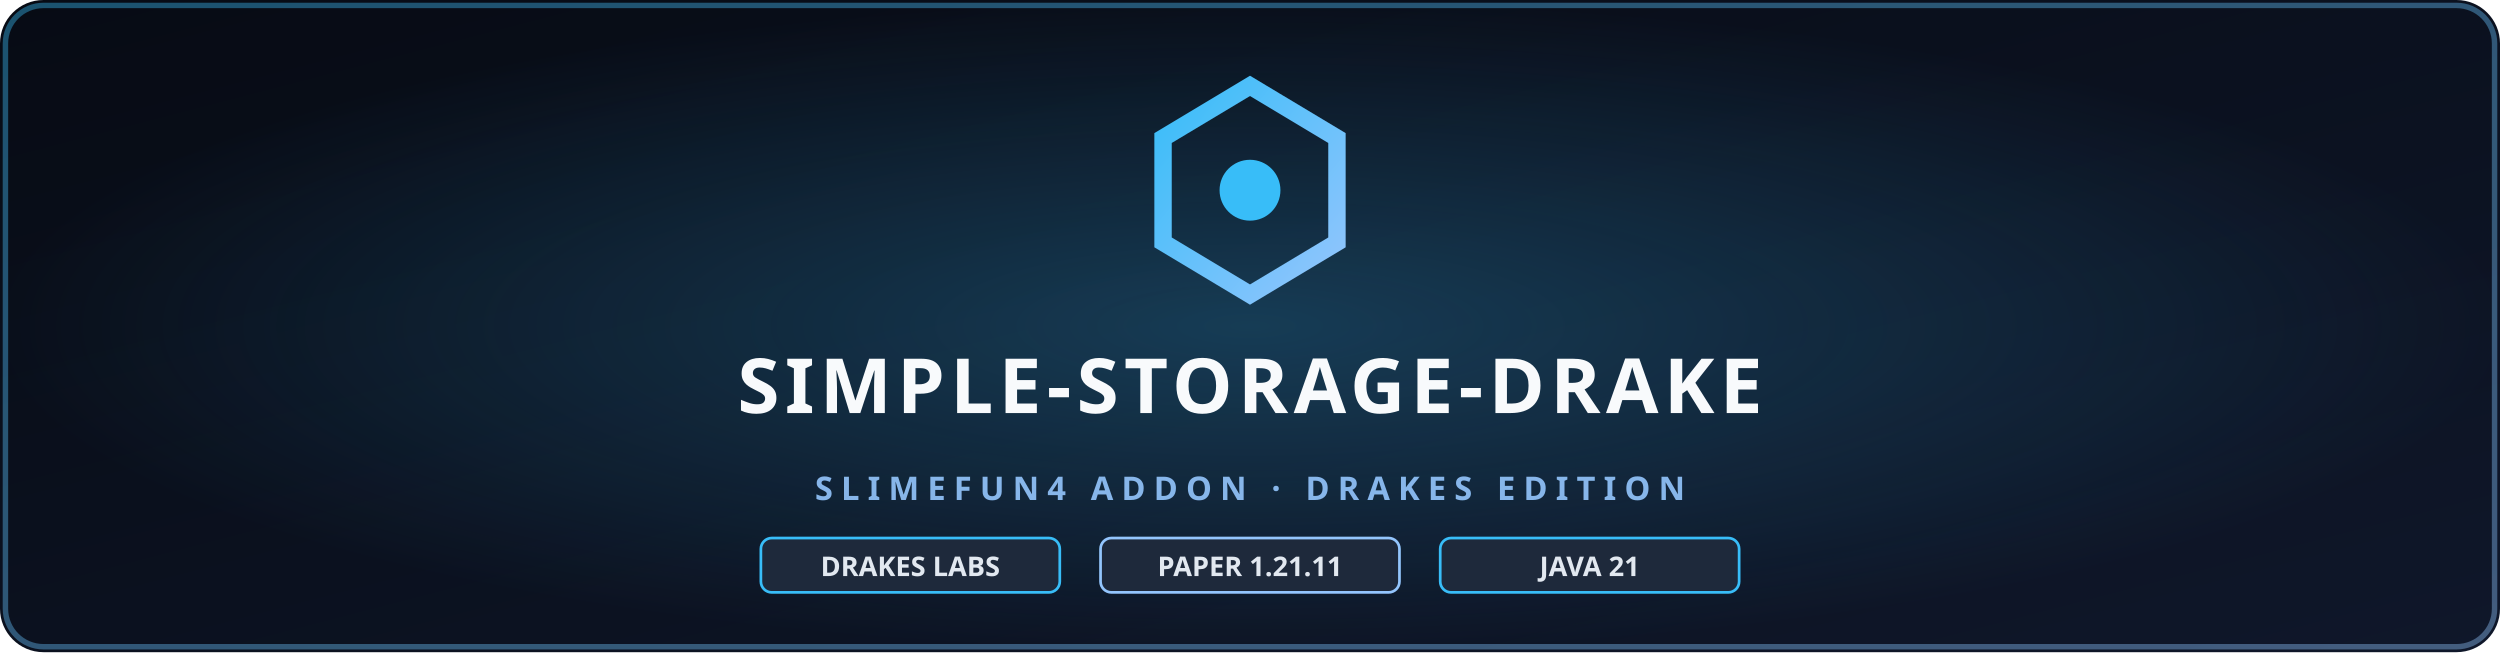
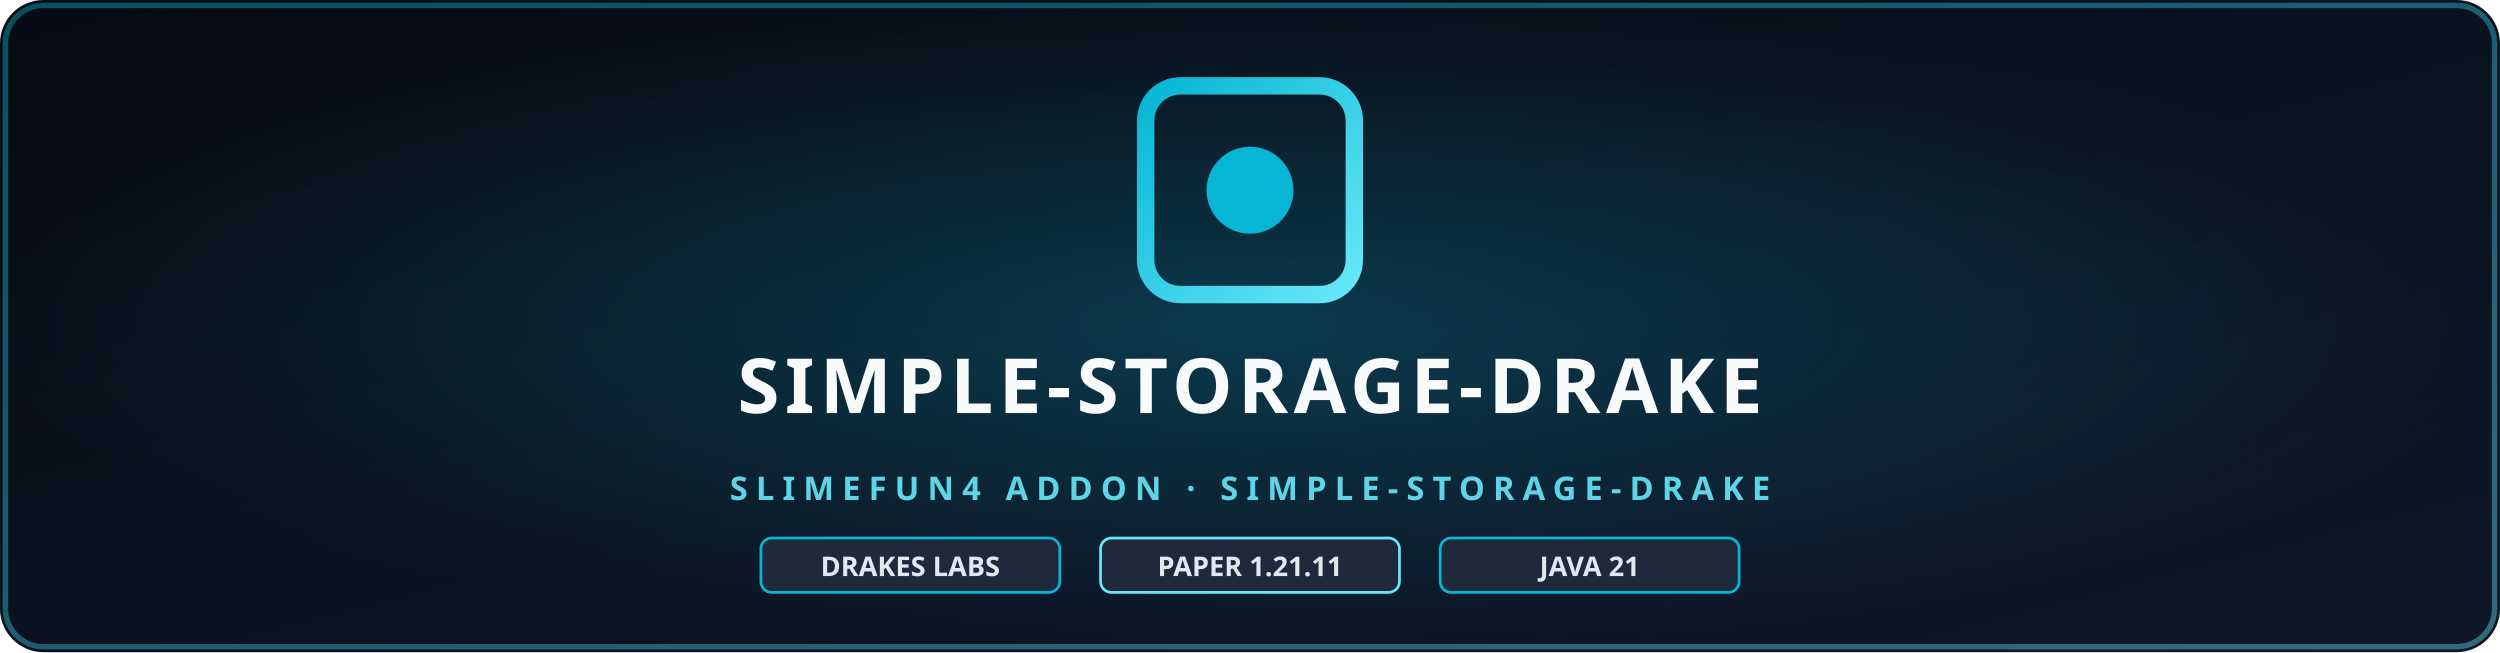
<svg xmlns="http://www.w3.org/2000/svg" viewBox="0 0 920 240" width="920" height="240" role="img" aria-label="Simple-Storage-drake Banner">
  <defs>
    <linearGradient id="bFondo" x1="0" y1="0" x2="1" y2="1">
      <stop offset="0%" stop-color="#070B14" />
      <stop offset="100%" stop-color="#0F172A" />
    </linearGradient>
    <linearGradient id="acG" x1="0" y1="0" x2="1" y2="1">
-       <stop offset="0%" stop-color="#38BDF8" />
-       <stop offset="100%" stop-color="#93C5FD" />
+       <stop offset="0%" stop-color="#06B6D4" />
+       <stop offset="100%" stop-color="#67E8F9" />
    </linearGradient>
    <radialGradient id="bHalo" cx="50%" cy="50%" r="50%">
-       <stop offset="0%" stop-color="#38BDF8" stop-opacity="0.25" />
-       <stop offset="100%" stop-color="#38BDF8" stop-opacity="0" />
+       <stop offset="0%" stop-color="#06B6D4" stop-opacity="0.25" />
+       <stop offset="100%" stop-color="#06B6D4" stop-opacity="0" />
    </radialGradient>
  </defs>
  <rect width="920" height="240" rx="16" fill="url(#bFondo)" />
  <rect width="920" height="240" rx="16" fill="url(#bHalo)" />
  <rect x="2" y="2" width="916" height="236" rx="14" fill="none" stroke="url(#acG)" stroke-width="2" opacity="0.4" />
  <g transform="translate(460,70) scale(1.6)">
-     <polygon points="0,-24 20,-12 20,12 0,24 -20,12 -20,-12" fill="none" stroke="url(#acG)" stroke-width="4" />
-     <circle cx="0" cy="0" r="7" fill="#38BDF8" />
+     <rect x="-24" y="-24" width="48" height="48" rx="8" fill="none" stroke="url(#acG)" stroke-width="4" />
+     <circle cx="0" cy="0" r="10" fill="#06B6D4" />
  </g>
  <text x="460" y="152" text-anchor="middle" font-family="'Segoe UI', system-ui, -apple-system, sans-serif" font-weight="900" font-size="28" fill="#F8FAFC" letter-spacing="2">
    SIMPLE-STORAGE-DRAKE
  </text>
-   <text x="460" y="184" text-anchor="middle" font-family="'Segoe UI', system-ui, -apple-system, sans-serif" font-weight="700" font-size="12" fill="#93C5FD" letter-spacing="3" opacity="0.9">
-     SLIMEFUN4 ADDON · DRAKES EDITION
+   <text x="460" y="184" text-anchor="middle" font-family="'Segoe UI', system-ui, -apple-system, sans-serif" font-weight="700" font-size="12" fill="#67E8F9" letter-spacing="3" opacity="0.9">
+     SLIMEFUN4 ADDON · SIMPLE-STORAGE-DRAKE
  </text>
  <g transform="translate(460, 210)">
-     <rect x="-180" y="-12" width="110" height="20" rx="4" fill="#1E293B" stroke="#38BDF8" stroke-width="1" />
+     <rect x="-180" y="-12" width="110" height="20" rx="4" fill="#1E293B" stroke="#06B6D4" stroke-width="1" />
    <text x="-125" y="2" text-anchor="middle" font-family="sans-serif" font-size="10" font-weight="700" fill="#E2E8F0">DRAKES LABS</text>
-     <rect x="-55" y="-12" width="110" height="20" rx="4" fill="#1E293B" stroke="#93C5FD" stroke-width="1" />
+     <rect x="-55" y="-12" width="110" height="20" rx="4" fill="#1E293B" stroke="#67E8F9" stroke-width="1" />
    <text x="0" y="2" text-anchor="middle" font-family="sans-serif" font-size="10" font-weight="700" fill="#E2E8F0">PAPER 1.21.11</text>
-     <rect x="70" y="-12" width="110" height="20" rx="4" fill="#1E293B" stroke="#38BDF8" stroke-width="1" />
+     <rect x="70" y="-12" width="110" height="20" rx="4" fill="#1E293B" stroke="#06B6D4" stroke-width="1" />
    <text x="125" y="2" text-anchor="middle" font-family="sans-serif" font-size="10" font-weight="700" fill="#E2E8F0">JAVA 21</text>
  </g>
</svg>
